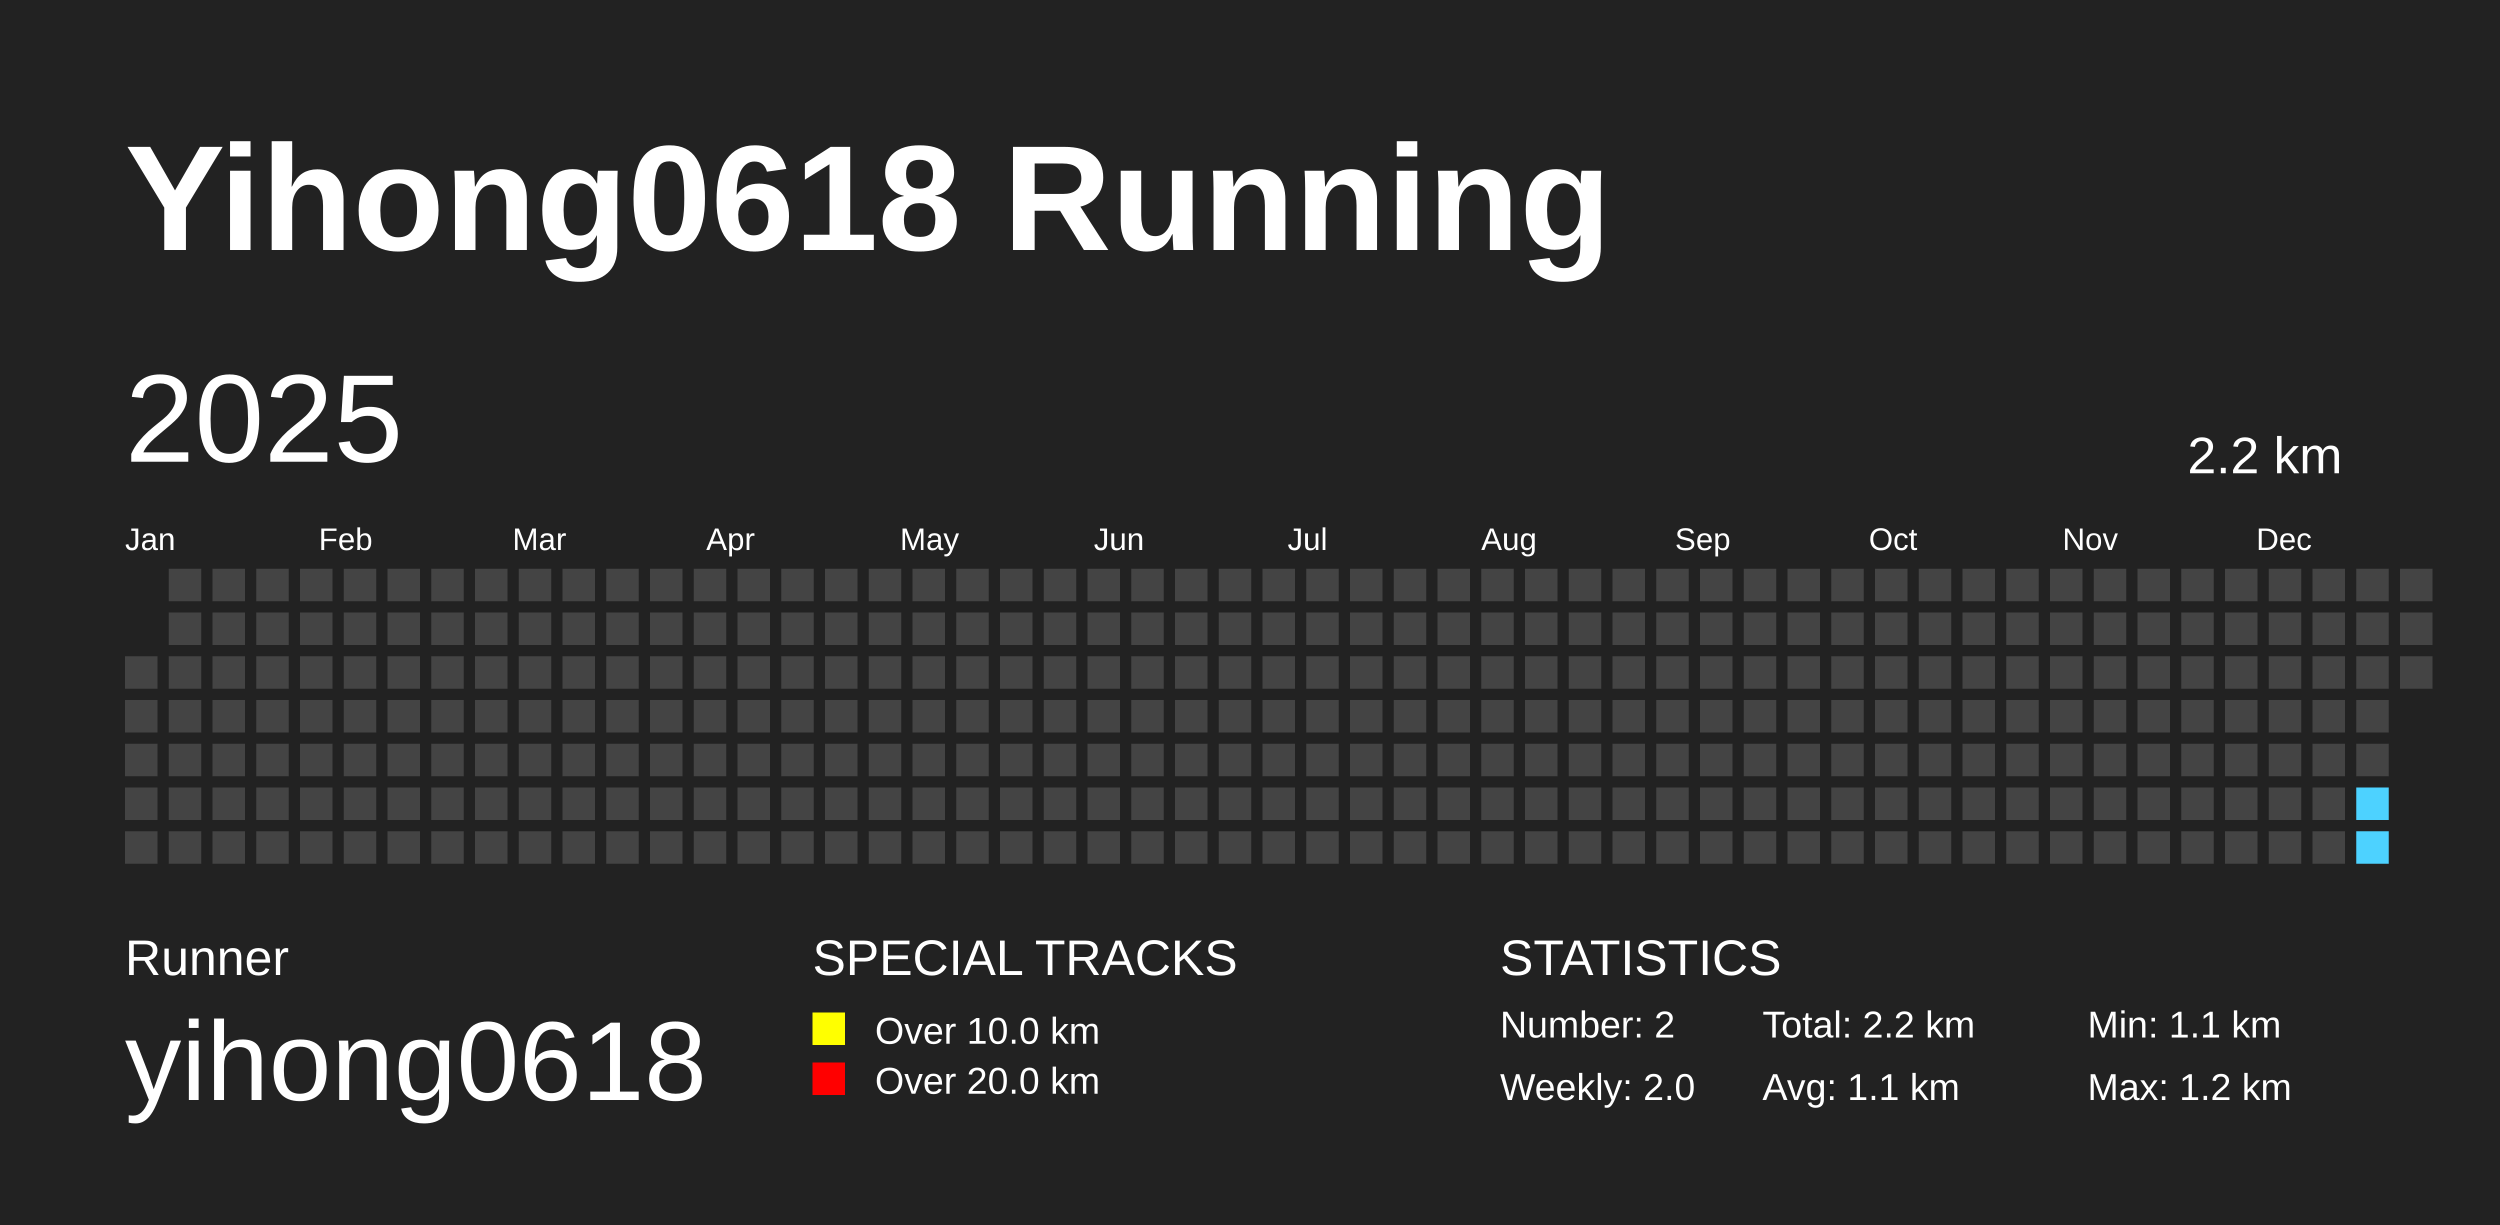
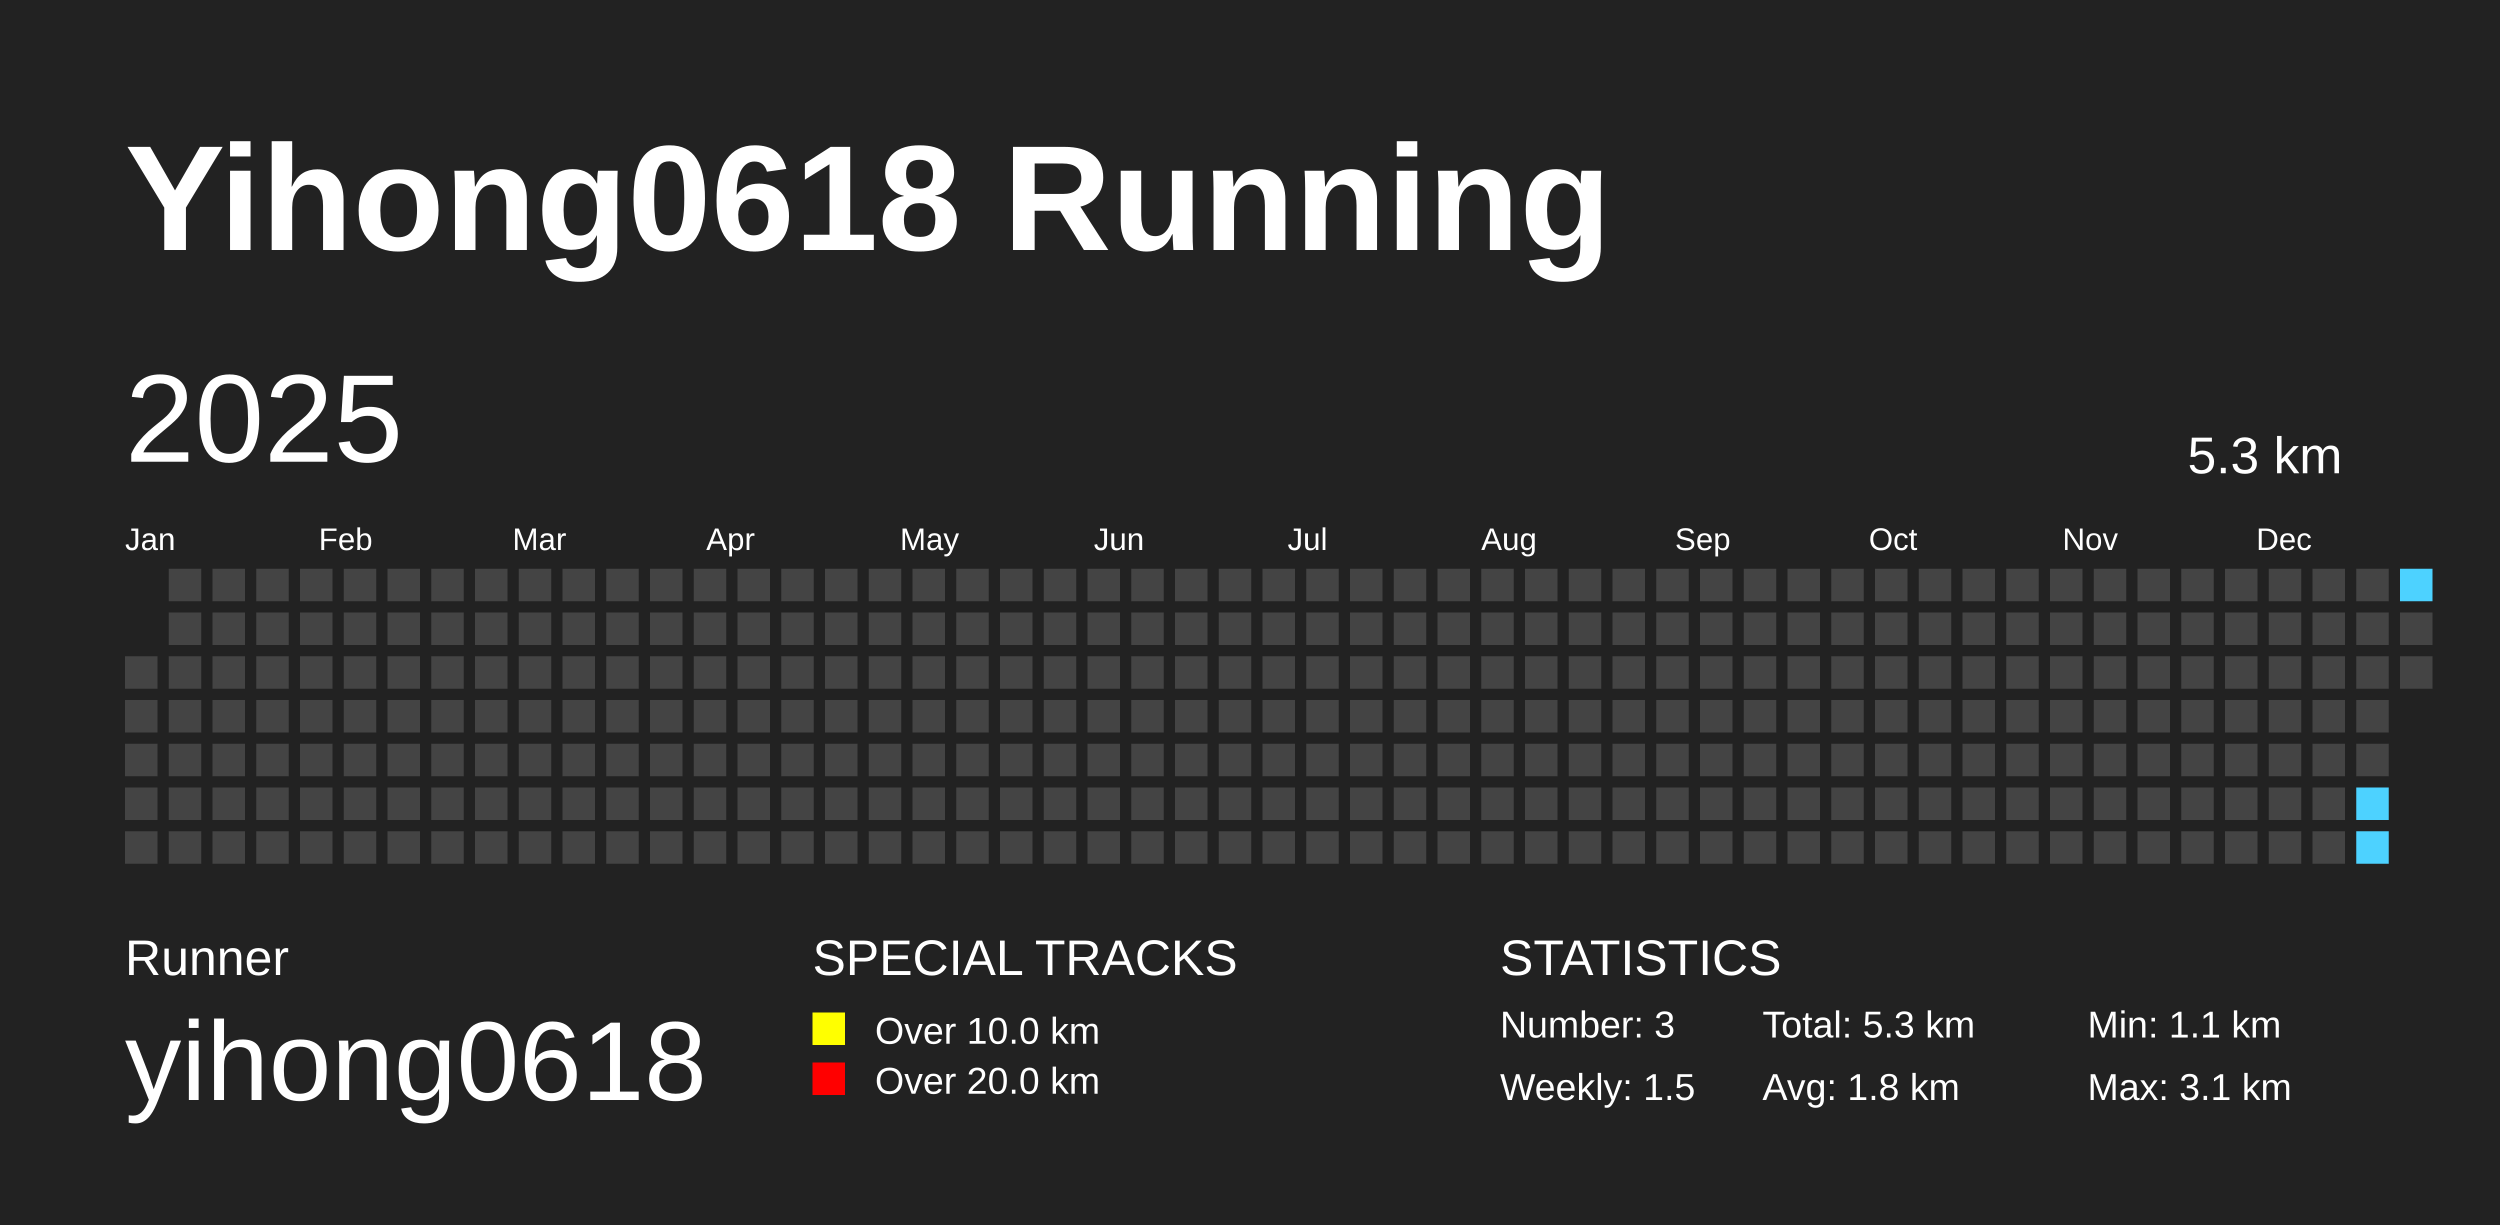
<svg xmlns="http://www.w3.org/2000/svg" baseProfile="full" height="98mm" version="1.1" viewBox="0,0,200,98" width="200mm">
  <defs />
  <rect fill="#222222" height="98" width="200" x="0" y="0" />
  <text fill="#FFFFFF" style="font-size:12px; font-family:Arial; font-weight:bold;" x="10" y="20">Yihong0618 Running</text>
  <text fill="#FFFFFF" style="font-size:4px; font-family:Arial" x="10" y="78">Runner</text>
  <text fill="#FFFFFF" style="font-size:9px; font-family:Arial" x="10" y="88">yihong0618</text>
  <text fill="#FFFFFF" style="font-size:4px; font-family:Arial" x="65" y="78">SPECIAL TRACKS</text>
  <rect fill="yellow" height="2.6" width="2.6" x="65" y="81" />
  <text fill="#FFFFFF" style="font-size:3px; font-family:Arial" x="70" y="83.5">Over 10.0 km</text>
  <rect fill="red" height="2.6" width="2.6" x="65" y="85" />
  <text fill="#FFFFFF" style="font-size:3px; font-family:Arial" x="70" y="87.5">Over 20.0 km</text>
  <text fill="#FFFFFF" style="font-size:4px; font-family:Arial" x="120" y="78">STATISTICS</text>
-   <text fill="#FFFFFF" style="font-size:3px; font-family:Arial" x="120" y="83">Number: 2</text>
-   <text fill="#FFFFFF" style="font-size:3px; font-family:Arial" x="120" y="88">Weekly: 2.0</text>
-   <text fill="#FFFFFF" style="font-size:3px; font-family:Arial" x="141" y="83">Total: 2.2 km</text>
-   <text fill="#FFFFFF" style="font-size:3px; font-family:Arial" x="141" y="88">Avg: 1.1 km</text>
+   <text fill="#FFFFFF" style="font-size:3px; font-family:Arial" x="120" y="83">Number: 3</text>
+   <text fill="#FFFFFF" style="font-size:3px; font-family:Arial" x="120" y="88">Weekly: 1.5</text>
+   <text fill="#FFFFFF" style="font-size:3px; font-family:Arial" x="141" y="83">Total: 5.3 km</text>
+   <text fill="#FFFFFF" style="font-size:3px; font-family:Arial" x="141" y="88">Avg: 1.8 km</text>
  <text fill="#FFFFFF" style="font-size:3px; font-family:Arial" x="167" y="83">Min: 1.1 km</text>
-   <text fill="#FFFFFF" style="font-size:3px; font-family:Arial" x="167" y="88">Max: 1.2 km</text>
+   <text fill="#FFFFFF" style="font-size:3px; font-family:Arial" x="167" y="88">Max: 3.1 km</text>
  <text dominant-baseline="hanging" fill="#FFFFFF" style="font-size:10.0px; font-family:Arial;" x="10" y="30">2025</text>
-   <text dominant-baseline="hanging" fill="#FFFFFF" style="font-size:4.125px; font-family:Arial;" x="175" y="35">2.2 km</text>
+   <text dominant-baseline="hanging" fill="#FFFFFF" style="font-size:4.125px; font-family:Arial;" x="175" y="35">5.3 km</text>
  <text fill="#FFFFFF" style="font-size:2.5px; font-family:Arial" x="10.0" y="44">Jan</text>
  <text fill="#FFFFFF" style="font-size:2.5px; font-family:Arial" x="25.5" y="44">Feb</text>
  <text fill="#FFFFFF" style="font-size:2.5px; font-family:Arial" x="41.0" y="44">Mar</text>
  <text fill="#FFFFFF" style="font-size:2.5px; font-family:Arial" x="56.5" y="44">Apr</text>
  <text fill="#FFFFFF" style="font-size:2.5px; font-family:Arial" x="72.0" y="44">May</text>
  <text fill="#FFFFFF" style="font-size:2.5px; font-family:Arial" x="87.5" y="44">Jun</text>
  <text fill="#FFFFFF" style="font-size:2.5px; font-family:Arial" x="103.0" y="44">Jul</text>
  <text fill="#FFFFFF" style="font-size:2.5px; font-family:Arial" x="118.5" y="44">Aug</text>
  <text fill="#FFFFFF" style="font-size:2.5px; font-family:Arial" x="134.0" y="44">Sep</text>
  <text fill="#FFFFFF" style="font-size:2.5px; font-family:Arial" x="149.5" y="44">Oct</text>
  <text fill="#FFFFFF" style="font-size:2.5px; font-family:Arial" x="165.0" y="44">Nov</text>
  <text fill="#FFFFFF" style="font-size:2.5px; font-family:Arial" x="180.5" y="44">Dec</text>
  <rect fill="#444444" height="2.6" width="2.6" x="10.0" y="52.5" />
  <rect fill="#444444" height="2.6" width="2.6" x="10.0" y="56.0" />
  <rect fill="#444444" height="2.6" width="2.6" x="10.0" y="59.5" />
  <rect fill="#444444" height="2.6" width="2.6" x="10.0" y="63.0" />
  <rect fill="#444444" height="2.6" width="2.6" x="10.0" y="66.5" />
  <rect fill="#444444" height="2.6" width="2.6" x="13.5" y="45.5" />
  <rect fill="#444444" height="2.6" width="2.6" x="13.5" y="49.0" />
  <rect fill="#444444" height="2.6" width="2.6" x="13.5" y="52.5" />
  <rect fill="#444444" height="2.6" width="2.6" x="13.5" y="56.0" />
  <rect fill="#444444" height="2.6" width="2.6" x="13.5" y="59.5" />
  <rect fill="#444444" height="2.6" width="2.6" x="13.5" y="63.0" />
  <rect fill="#444444" height="2.6" width="2.6" x="13.5" y="66.5" />
  <rect fill="#444444" height="2.6" width="2.6" x="17.0" y="45.5" />
  <rect fill="#444444" height="2.6" width="2.6" x="17.0" y="49.0" />
  <rect fill="#444444" height="2.6" width="2.6" x="17.0" y="52.5" />
  <rect fill="#444444" height="2.6" width="2.6" x="17.0" y="56.0" />
  <rect fill="#444444" height="2.6" width="2.6" x="17.0" y="59.5" />
  <rect fill="#444444" height="2.6" width="2.6" x="17.0" y="63.0" />
  <rect fill="#444444" height="2.6" width="2.6" x="17.0" y="66.5" />
  <rect fill="#444444" height="2.6" width="2.6" x="20.5" y="45.5" />
  <rect fill="#444444" height="2.6" width="2.6" x="20.5" y="49.0" />
  <rect fill="#444444" height="2.6" width="2.6" x="20.5" y="52.5" />
  <rect fill="#444444" height="2.6" width="2.6" x="20.5" y="56.0" />
  <rect fill="#444444" height="2.6" width="2.6" x="20.5" y="59.5" />
  <rect fill="#444444" height="2.6" width="2.6" x="20.5" y="63.0" />
  <rect fill="#444444" height="2.6" width="2.6" x="20.5" y="66.5" />
  <rect fill="#444444" height="2.6" width="2.6" x="24.0" y="45.5" />
  <rect fill="#444444" height="2.6" width="2.6" x="24.0" y="49.0" />
  <rect fill="#444444" height="2.6" width="2.6" x="24.0" y="52.5" />
  <rect fill="#444444" height="2.6" width="2.6" x="24.0" y="56.0" />
  <rect fill="#444444" height="2.6" width="2.6" x="24.0" y="59.5" />
  <rect fill="#444444" height="2.6" width="2.6" x="24.0" y="63.0" />
  <rect fill="#444444" height="2.6" width="2.6" x="24.0" y="66.5" />
  <rect fill="#444444" height="2.6" width="2.6" x="27.5" y="45.5" />
  <rect fill="#444444" height="2.6" width="2.6" x="27.5" y="49.0" />
  <rect fill="#444444" height="2.6" width="2.6" x="27.5" y="52.5" />
  <rect fill="#444444" height="2.6" width="2.6" x="27.5" y="56.0" />
  <rect fill="#444444" height="2.6" width="2.6" x="27.5" y="59.5" />
  <rect fill="#444444" height="2.6" width="2.6" x="27.5" y="63.0" />
  <rect fill="#444444" height="2.6" width="2.6" x="27.5" y="66.5" />
  <rect fill="#444444" height="2.6" width="2.6" x="31.0" y="45.5" />
  <rect fill="#444444" height="2.6" width="2.6" x="31.0" y="49.0" />
  <rect fill="#444444" height="2.6" width="2.6" x="31.0" y="52.5" />
  <rect fill="#444444" height="2.6" width="2.6" x="31.0" y="56.0" />
  <rect fill="#444444" height="2.6" width="2.6" x="31.0" y="59.5" />
  <rect fill="#444444" height="2.6" width="2.6" x="31.0" y="63.0" />
  <rect fill="#444444" height="2.6" width="2.6" x="31.0" y="66.5" />
  <rect fill="#444444" height="2.6" width="2.6" x="34.5" y="45.5" />
  <rect fill="#444444" height="2.6" width="2.6" x="34.5" y="49.0" />
  <rect fill="#444444" height="2.6" width="2.6" x="34.5" y="52.5" />
  <rect fill="#444444" height="2.6" width="2.6" x="34.5" y="56.0" />
  <rect fill="#444444" height="2.6" width="2.6" x="34.5" y="59.5" />
  <rect fill="#444444" height="2.6" width="2.6" x="34.5" y="63.0" />
  <rect fill="#444444" height="2.6" width="2.6" x="34.5" y="66.5" />
  <rect fill="#444444" height="2.6" width="2.6" x="38.0" y="45.5" />
  <rect fill="#444444" height="2.6" width="2.6" x="38.0" y="49.0" />
  <rect fill="#444444" height="2.6" width="2.6" x="38.0" y="52.5" />
  <rect fill="#444444" height="2.6" width="2.6" x="38.0" y="56.0" />
  <rect fill="#444444" height="2.6" width="2.6" x="38.0" y="59.5" />
  <rect fill="#444444" height="2.6" width="2.6" x="38.0" y="63.0" />
  <rect fill="#444444" height="2.6" width="2.6" x="38.0" y="66.5" />
  <rect fill="#444444" height="2.6" width="2.6" x="41.5" y="45.5" />
  <rect fill="#444444" height="2.6" width="2.6" x="41.5" y="49.0" />
  <rect fill="#444444" height="2.6" width="2.6" x="41.5" y="52.5" />
  <rect fill="#444444" height="2.6" width="2.6" x="41.5" y="56.0" />
  <rect fill="#444444" height="2.6" width="2.6" x="41.5" y="59.5" />
  <rect fill="#444444" height="2.6" width="2.6" x="41.5" y="63.0" />
  <rect fill="#444444" height="2.6" width="2.6" x="41.5" y="66.5" />
  <rect fill="#444444" height="2.6" width="2.6" x="45.0" y="45.5" />
  <rect fill="#444444" height="2.6" width="2.6" x="45.0" y="49.0" />
  <rect fill="#444444" height="2.6" width="2.6" x="45.0" y="52.5" />
  <rect fill="#444444" height="2.6" width="2.6" x="45.0" y="56.0" />
  <rect fill="#444444" height="2.6" width="2.6" x="45.0" y="59.5" />
  <rect fill="#444444" height="2.6" width="2.6" x="45.0" y="63.0" />
  <rect fill="#444444" height="2.6" width="2.6" x="45.0" y="66.5" />
  <rect fill="#444444" height="2.6" width="2.6" x="48.5" y="45.5" />
  <rect fill="#444444" height="2.6" width="2.6" x="48.5" y="49.0" />
  <rect fill="#444444" height="2.6" width="2.6" x="48.5" y="52.5" />
  <rect fill="#444444" height="2.6" width="2.6" x="48.5" y="56.0" />
  <rect fill="#444444" height="2.6" width="2.6" x="48.5" y="59.5" />
  <rect fill="#444444" height="2.6" width="2.6" x="48.5" y="63.0" />
  <rect fill="#444444" height="2.6" width="2.6" x="48.5" y="66.5" />
  <rect fill="#444444" height="2.6" width="2.6" x="52.0" y="45.5" />
  <rect fill="#444444" height="2.6" width="2.6" x="52.0" y="49.0" />
  <rect fill="#444444" height="2.6" width="2.6" x="52.0" y="52.5" />
  <rect fill="#444444" height="2.6" width="2.6" x="52.0" y="56.0" />
  <rect fill="#444444" height="2.6" width="2.6" x="52.0" y="59.5" />
  <rect fill="#444444" height="2.6" width="2.6" x="52.0" y="63.0" />
  <rect fill="#444444" height="2.6" width="2.6" x="52.0" y="66.5" />
  <rect fill="#444444" height="2.6" width="2.6" x="55.5" y="45.5" />
  <rect fill="#444444" height="2.6" width="2.6" x="55.5" y="49.0" />
  <rect fill="#444444" height="2.6" width="2.6" x="55.5" y="52.5" />
  <rect fill="#444444" height="2.6" width="2.6" x="55.5" y="56.0" />
  <rect fill="#444444" height="2.6" width="2.6" x="55.5" y="59.5" />
  <rect fill="#444444" height="2.6" width="2.6" x="55.5" y="63.0" />
  <rect fill="#444444" height="2.6" width="2.6" x="55.5" y="66.5" />
  <rect fill="#444444" height="2.6" width="2.6" x="59.0" y="45.5" />
  <rect fill="#444444" height="2.6" width="2.6" x="59.0" y="49.0" />
  <rect fill="#444444" height="2.6" width="2.6" x="59.0" y="52.5" />
  <rect fill="#444444" height="2.6" width="2.6" x="59.0" y="56.0" />
  <rect fill="#444444" height="2.6" width="2.6" x="59.0" y="59.5" />
  <rect fill="#444444" height="2.6" width="2.6" x="59.0" y="63.0" />
  <rect fill="#444444" height="2.6" width="2.6" x="59.0" y="66.5" />
  <rect fill="#444444" height="2.6" width="2.6" x="62.5" y="45.5" />
  <rect fill="#444444" height="2.6" width="2.6" x="62.5" y="49.0" />
  <rect fill="#444444" height="2.6" width="2.6" x="62.5" y="52.5" />
  <rect fill="#444444" height="2.6" width="2.6" x="62.5" y="56.0" />
  <rect fill="#444444" height="2.6" width="2.6" x="62.5" y="59.5" />
  <rect fill="#444444" height="2.6" width="2.6" x="62.5" y="63.0" />
  <rect fill="#444444" height="2.6" width="2.6" x="62.5" y="66.5" />
  <rect fill="#444444" height="2.6" width="2.6" x="66.0" y="45.5" />
  <rect fill="#444444" height="2.6" width="2.6" x="66.0" y="49.0" />
  <rect fill="#444444" height="2.6" width="2.6" x="66.0" y="52.5" />
  <rect fill="#444444" height="2.6" width="2.6" x="66.0" y="56.0" />
  <rect fill="#444444" height="2.6" width="2.6" x="66.0" y="59.5" />
  <rect fill="#444444" height="2.6" width="2.6" x="66.0" y="63.0" />
  <rect fill="#444444" height="2.6" width="2.6" x="66.0" y="66.5" />
  <rect fill="#444444" height="2.6" width="2.6" x="69.5" y="45.5" />
  <rect fill="#444444" height="2.6" width="2.6" x="69.5" y="49.0" />
  <rect fill="#444444" height="2.6" width="2.6" x="69.5" y="52.5" />
  <rect fill="#444444" height="2.6" width="2.6" x="69.5" y="56.0" />
  <rect fill="#444444" height="2.6" width="2.6" x="69.5" y="59.5" />
  <rect fill="#444444" height="2.6" width="2.6" x="69.5" y="63.0" />
  <rect fill="#444444" height="2.6" width="2.6" x="69.5" y="66.5" />
  <rect fill="#444444" height="2.6" width="2.6" x="73.0" y="45.5" />
  <rect fill="#444444" height="2.6" width="2.6" x="73.0" y="49.0" />
  <rect fill="#444444" height="2.6" width="2.6" x="73.0" y="52.5" />
  <rect fill="#444444" height="2.6" width="2.6" x="73.0" y="56.0" />
  <rect fill="#444444" height="2.6" width="2.6" x="73.0" y="59.5" />
  <rect fill="#444444" height="2.6" width="2.6" x="73.0" y="63.0" />
  <rect fill="#444444" height="2.6" width="2.6" x="73.0" y="66.5" />
  <rect fill="#444444" height="2.6" width="2.6" x="76.5" y="45.5" />
  <rect fill="#444444" height="2.6" width="2.6" x="76.5" y="49.0" />
  <rect fill="#444444" height="2.6" width="2.6" x="76.5" y="52.5" />
  <rect fill="#444444" height="2.6" width="2.6" x="76.5" y="56.0" />
  <rect fill="#444444" height="2.6" width="2.6" x="76.5" y="59.5" />
  <rect fill="#444444" height="2.6" width="2.6" x="76.5" y="63.0" />
  <rect fill="#444444" height="2.6" width="2.6" x="76.5" y="66.5" />
  <rect fill="#444444" height="2.6" width="2.6" x="80.0" y="45.5" />
  <rect fill="#444444" height="2.6" width="2.6" x="80.0" y="49.0" />
  <rect fill="#444444" height="2.6" width="2.6" x="80.0" y="52.5" />
  <rect fill="#444444" height="2.6" width="2.6" x="80.0" y="56.0" />
  <rect fill="#444444" height="2.6" width="2.6" x="80.0" y="59.5" />
  <rect fill="#444444" height="2.6" width="2.6" x="80.0" y="63.0" />
  <rect fill="#444444" height="2.6" width="2.6" x="80.0" y="66.5" />
  <rect fill="#444444" height="2.6" width="2.6" x="83.5" y="45.5" />
  <rect fill="#444444" height="2.6" width="2.6" x="83.5" y="49.0" />
  <rect fill="#444444" height="2.6" width="2.6" x="83.5" y="52.5" />
  <rect fill="#444444" height="2.6" width="2.6" x="83.5" y="56.0" />
  <rect fill="#444444" height="2.6" width="2.6" x="83.5" y="59.5" />
  <rect fill="#444444" height="2.6" width="2.6" x="83.5" y="63.0" />
  <rect fill="#444444" height="2.6" width="2.6" x="83.5" y="66.5" />
  <rect fill="#444444" height="2.6" width="2.6" x="87.0" y="45.5" />
  <rect fill="#444444" height="2.6" width="2.6" x="87.0" y="49.0" />
  <rect fill="#444444" height="2.6" width="2.6" x="87.0" y="52.5" />
  <rect fill="#444444" height="2.6" width="2.6" x="87.0" y="56.0" />
  <rect fill="#444444" height="2.6" width="2.6" x="87.0" y="59.5" />
  <rect fill="#444444" height="2.6" width="2.6" x="87.0" y="63.0" />
  <rect fill="#444444" height="2.6" width="2.6" x="87.0" y="66.5" />
  <rect fill="#444444" height="2.6" width="2.6" x="90.5" y="45.5" />
  <rect fill="#444444" height="2.6" width="2.6" x="90.5" y="49.0" />
  <rect fill="#444444" height="2.6" width="2.6" x="90.5" y="52.5" />
  <rect fill="#444444" height="2.6" width="2.6" x="90.5" y="56.0" />
  <rect fill="#444444" height="2.6" width="2.6" x="90.5" y="59.5" />
  <rect fill="#444444" height="2.6" width="2.6" x="90.5" y="63.0" />
  <rect fill="#444444" height="2.6" width="2.6" x="90.5" y="66.5" />
  <rect fill="#444444" height="2.6" width="2.6" x="94.0" y="45.5" />
  <rect fill="#444444" height="2.6" width="2.6" x="94.0" y="49.0" />
  <rect fill="#444444" height="2.6" width="2.6" x="94.0" y="52.5" />
  <rect fill="#444444" height="2.6" width="2.6" x="94.0" y="56.0" />
  <rect fill="#444444" height="2.6" width="2.6" x="94.0" y="59.5" />
  <rect fill="#444444" height="2.6" width="2.6" x="94.0" y="63.0" />
  <rect fill="#444444" height="2.6" width="2.6" x="94.0" y="66.5" />
  <rect fill="#444444" height="2.6" width="2.6" x="97.5" y="45.5" />
  <rect fill="#444444" height="2.6" width="2.6" x="97.5" y="49.0" />
  <rect fill="#444444" height="2.6" width="2.6" x="97.5" y="52.5" />
  <rect fill="#444444" height="2.6" width="2.6" x="97.5" y="56.0" />
  <rect fill="#444444" height="2.6" width="2.6" x="97.5" y="59.5" />
  <rect fill="#444444" height="2.6" width="2.6" x="97.5" y="63.0" />
  <rect fill="#444444" height="2.6" width="2.6" x="97.5" y="66.5" />
  <rect fill="#444444" height="2.6" width="2.6" x="101.0" y="45.5" />
  <rect fill="#444444" height="2.6" width="2.6" x="101.0" y="49.0" />
  <rect fill="#444444" height="2.6" width="2.6" x="101.0" y="52.5" />
  <rect fill="#444444" height="2.6" width="2.6" x="101.0" y="56.0" />
  <rect fill="#444444" height="2.6" width="2.6" x="101.0" y="59.5" />
  <rect fill="#444444" height="2.6" width="2.6" x="101.0" y="63.0" />
  <rect fill="#444444" height="2.6" width="2.6" x="101.0" y="66.5" />
  <rect fill="#444444" height="2.6" width="2.6" x="104.5" y="45.5" />
  <rect fill="#444444" height="2.6" width="2.6" x="104.5" y="49.0" />
  <rect fill="#444444" height="2.6" width="2.6" x="104.5" y="52.5" />
  <rect fill="#444444" height="2.6" width="2.6" x="104.5" y="56.0" />
  <rect fill="#444444" height="2.6" width="2.6" x="104.5" y="59.5" />
  <rect fill="#444444" height="2.6" width="2.6" x="104.5" y="63.0" />
  <rect fill="#444444" height="2.6" width="2.6" x="104.5" y="66.5" />
  <rect fill="#444444" height="2.6" width="2.6" x="108.0" y="45.5" />
  <rect fill="#444444" height="2.6" width="2.6" x="108.0" y="49.0" />
  <rect fill="#444444" height="2.6" width="2.6" x="108.0" y="52.5" />
  <rect fill="#444444" height="2.6" width="2.6" x="108.0" y="56.0" />
  <rect fill="#444444" height="2.6" width="2.6" x="108.0" y="59.5" />
  <rect fill="#444444" height="2.6" width="2.6" x="108.0" y="63.0" />
  <rect fill="#444444" height="2.6" width="2.6" x="108.0" y="66.5" />
  <rect fill="#444444" height="2.6" width="2.6" x="111.5" y="45.5" />
  <rect fill="#444444" height="2.6" width="2.6" x="111.5" y="49.0" />
  <rect fill="#444444" height="2.6" width="2.6" x="111.5" y="52.5" />
  <rect fill="#444444" height="2.6" width="2.6" x="111.5" y="56.0" />
  <rect fill="#444444" height="2.6" width="2.6" x="111.5" y="59.5" />
  <rect fill="#444444" height="2.6" width="2.6" x="111.5" y="63.0" />
  <rect fill="#444444" height="2.6" width="2.6" x="111.5" y="66.5" />
  <rect fill="#444444" height="2.6" width="2.6" x="115.0" y="45.5" />
  <rect fill="#444444" height="2.6" width="2.6" x="115.0" y="49.0" />
  <rect fill="#444444" height="2.6" width="2.6" x="115.0" y="52.5" />
  <rect fill="#444444" height="2.6" width="2.6" x="115.0" y="56.0" />
  <rect fill="#444444" height="2.6" width="2.6" x="115.0" y="59.5" />
  <rect fill="#444444" height="2.6" width="2.6" x="115.0" y="63.0" />
  <rect fill="#444444" height="2.6" width="2.6" x="115.0" y="66.5" />
  <rect fill="#444444" height="2.6" width="2.6" x="118.5" y="45.5" />
  <rect fill="#444444" height="2.6" width="2.6" x="118.5" y="49.0" />
  <rect fill="#444444" height="2.6" width="2.6" x="118.5" y="52.5" />
  <rect fill="#444444" height="2.6" width="2.6" x="118.5" y="56.0" />
  <rect fill="#444444" height="2.6" width="2.6" x="118.5" y="59.5" />
  <rect fill="#444444" height="2.6" width="2.6" x="118.5" y="63.0" />
  <rect fill="#444444" height="2.6" width="2.6" x="118.5" y="66.5" />
  <rect fill="#444444" height="2.6" width="2.6" x="122.0" y="45.5" />
  <rect fill="#444444" height="2.6" width="2.6" x="122.0" y="49.0" />
  <rect fill="#444444" height="2.6" width="2.6" x="122.0" y="52.5" />
  <rect fill="#444444" height="2.6" width="2.6" x="122.0" y="56.0" />
  <rect fill="#444444" height="2.6" width="2.6" x="122.0" y="59.5" />
  <rect fill="#444444" height="2.6" width="2.6" x="122.0" y="63.0" />
  <rect fill="#444444" height="2.6" width="2.6" x="122.0" y="66.5" />
  <rect fill="#444444" height="2.6" width="2.6" x="125.5" y="45.5" />
  <rect fill="#444444" height="2.6" width="2.6" x="125.5" y="49.0" />
  <rect fill="#444444" height="2.6" width="2.6" x="125.5" y="52.5" />
  <rect fill="#444444" height="2.6" width="2.6" x="125.5" y="56.0" />
  <rect fill="#444444" height="2.6" width="2.6" x="125.5" y="59.5" />
  <rect fill="#444444" height="2.6" width="2.6" x="125.5" y="63.0" />
  <rect fill="#444444" height="2.6" width="2.6" x="125.5" y="66.5" />
  <rect fill="#444444" height="2.6" width="2.6" x="129.0" y="45.5" />
  <rect fill="#444444" height="2.6" width="2.6" x="129.0" y="49.0" />
  <rect fill="#444444" height="2.6" width="2.6" x="129.0" y="52.5" />
  <rect fill="#444444" height="2.6" width="2.6" x="129.0" y="56.0" />
  <rect fill="#444444" height="2.6" width="2.6" x="129.0" y="59.5" />
  <rect fill="#444444" height="2.6" width="2.6" x="129.0" y="63.0" />
  <rect fill="#444444" height="2.6" width="2.6" x="129.0" y="66.5" />
  <rect fill="#444444" height="2.6" width="2.6" x="132.5" y="45.5" />
  <rect fill="#444444" height="2.6" width="2.6" x="132.5" y="49.0" />
  <rect fill="#444444" height="2.6" width="2.6" x="132.5" y="52.5" />
  <rect fill="#444444" height="2.6" width="2.6" x="132.5" y="56.0" />
  <rect fill="#444444" height="2.6" width="2.6" x="132.5" y="59.5" />
  <rect fill="#444444" height="2.6" width="2.6" x="132.5" y="63.0" />
  <rect fill="#444444" height="2.6" width="2.6" x="132.5" y="66.5" />
  <rect fill="#444444" height="2.6" width="2.6" x="136.0" y="45.5" />
  <rect fill="#444444" height="2.6" width="2.6" x="136.0" y="49.0" />
  <rect fill="#444444" height="2.6" width="2.6" x="136.0" y="52.5" />
  <rect fill="#444444" height="2.6" width="2.6" x="136.0" y="56.0" />
  <rect fill="#444444" height="2.6" width="2.6" x="136.0" y="59.5" />
  <rect fill="#444444" height="2.6" width="2.6" x="136.0" y="63.0" />
  <rect fill="#444444" height="2.6" width="2.6" x="136.0" y="66.5" />
  <rect fill="#444444" height="2.6" width="2.6" x="139.5" y="45.5" />
  <rect fill="#444444" height="2.6" width="2.6" x="139.5" y="49.0" />
  <rect fill="#444444" height="2.6" width="2.6" x="139.5" y="52.5" />
  <rect fill="#444444" height="2.6" width="2.6" x="139.5" y="56.0" />
  <rect fill="#444444" height="2.6" width="2.6" x="139.5" y="59.5" />
  <rect fill="#444444" height="2.6" width="2.6" x="139.5" y="63.0" />
  <rect fill="#444444" height="2.6" width="2.6" x="139.5" y="66.5" />
  <rect fill="#444444" height="2.6" width="2.6" x="143.0" y="45.5" />
  <rect fill="#444444" height="2.6" width="2.6" x="143.0" y="49.0" />
  <rect fill="#444444" height="2.6" width="2.6" x="143.0" y="52.5" />
  <rect fill="#444444" height="2.6" width="2.6" x="143.0" y="56.0" />
  <rect fill="#444444" height="2.6" width="2.6" x="143.0" y="59.5" />
  <rect fill="#444444" height="2.6" width="2.6" x="143.0" y="63.0" />
  <rect fill="#444444" height="2.6" width="2.6" x="143.0" y="66.5" />
  <rect fill="#444444" height="2.6" width="2.6" x="146.5" y="45.5" />
  <rect fill="#444444" height="2.6" width="2.6" x="146.5" y="49.0" />
  <rect fill="#444444" height="2.6" width="2.6" x="146.5" y="52.5" />
  <rect fill="#444444" height="2.6" width="2.6" x="146.5" y="56.0" />
  <rect fill="#444444" height="2.6" width="2.6" x="146.5" y="59.5" />
  <rect fill="#444444" height="2.6" width="2.6" x="146.5" y="63.0" />
  <rect fill="#444444" height="2.6" width="2.6" x="146.5" y="66.5" />
  <rect fill="#444444" height="2.6" width="2.6" x="150.0" y="45.5" />
  <rect fill="#444444" height="2.6" width="2.6" x="150.0" y="49.0" />
  <rect fill="#444444" height="2.6" width="2.6" x="150.0" y="52.5" />
  <rect fill="#444444" height="2.6" width="2.6" x="150.0" y="56.0" />
  <rect fill="#444444" height="2.6" width="2.6" x="150.0" y="59.5" />
  <rect fill="#444444" height="2.6" width="2.6" x="150.0" y="63.0" />
  <rect fill="#444444" height="2.6" width="2.6" x="150.0" y="66.5" />
  <rect fill="#444444" height="2.6" width="2.6" x="153.5" y="45.5" />
  <rect fill="#444444" height="2.6" width="2.6" x="153.5" y="49.0" />
  <rect fill="#444444" height="2.6" width="2.6" x="153.5" y="52.5" />
  <rect fill="#444444" height="2.6" width="2.6" x="153.5" y="56.0" />
  <rect fill="#444444" height="2.6" width="2.6" x="153.5" y="59.5" />
  <rect fill="#444444" height="2.6" width="2.6" x="153.5" y="63.0" />
  <rect fill="#444444" height="2.6" width="2.6" x="153.5" y="66.5" />
  <rect fill="#444444" height="2.6" width="2.6" x="157.0" y="45.5" />
  <rect fill="#444444" height="2.6" width="2.6" x="157.0" y="49.0" />
  <rect fill="#444444" height="2.6" width="2.6" x="157.0" y="52.5" />
  <rect fill="#444444" height="2.6" width="2.6" x="157.0" y="56.0" />
  <rect fill="#444444" height="2.6" width="2.6" x="157.0" y="59.5" />
  <rect fill="#444444" height="2.6" width="2.6" x="157.0" y="63.0" />
  <rect fill="#444444" height="2.6" width="2.6" x="157.0" y="66.5" />
  <rect fill="#444444" height="2.6" width="2.6" x="160.5" y="45.5" />
  <rect fill="#444444" height="2.6" width="2.6" x="160.5" y="49.0" />
  <rect fill="#444444" height="2.6" width="2.6" x="160.5" y="52.5" />
  <rect fill="#444444" height="2.6" width="2.6" x="160.5" y="56.0" />
  <rect fill="#444444" height="2.6" width="2.6" x="160.5" y="59.5" />
  <rect fill="#444444" height="2.6" width="2.6" x="160.5" y="63.0" />
  <rect fill="#444444" height="2.6" width="2.6" x="160.5" y="66.5" />
  <rect fill="#444444" height="2.6" width="2.6" x="164.0" y="45.5" />
  <rect fill="#444444" height="2.6" width="2.6" x="164.0" y="49.0" />
  <rect fill="#444444" height="2.6" width="2.6" x="164.0" y="52.5" />
  <rect fill="#444444" height="2.6" width="2.6" x="164.0" y="56.0" />
  <rect fill="#444444" height="2.6" width="2.6" x="164.0" y="59.5" />
  <rect fill="#444444" height="2.6" width="2.6" x="164.0" y="63.0" />
  <rect fill="#444444" height="2.6" width="2.6" x="164.0" y="66.5" />
  <rect fill="#444444" height="2.6" width="2.6" x="167.5" y="45.5" />
  <rect fill="#444444" height="2.6" width="2.6" x="167.5" y="49.0" />
  <rect fill="#444444" height="2.6" width="2.6" x="167.5" y="52.5" />
  <rect fill="#444444" height="2.6" width="2.6" x="167.5" y="56.0" />
  <rect fill="#444444" height="2.6" width="2.6" x="167.5" y="59.5" />
  <rect fill="#444444" height="2.6" width="2.6" x="167.5" y="63.0" />
  <rect fill="#444444" height="2.6" width="2.6" x="167.5" y="66.5" />
  <rect fill="#444444" height="2.6" width="2.6" x="171.0" y="45.5" />
  <rect fill="#444444" height="2.6" width="2.6" x="171.0" y="49.0" />
  <rect fill="#444444" height="2.6" width="2.6" x="171.0" y="52.5" />
  <rect fill="#444444" height="2.6" width="2.6" x="171.0" y="56.0" />
  <rect fill="#444444" height="2.6" width="2.6" x="171.0" y="59.5" />
  <rect fill="#444444" height="2.6" width="2.6" x="171.0" y="63.0" />
  <rect fill="#444444" height="2.6" width="2.6" x="171.0" y="66.5" />
  <rect fill="#444444" height="2.6" width="2.6" x="174.5" y="45.5" />
  <rect fill="#444444" height="2.6" width="2.6" x="174.5" y="49.0" />
  <rect fill="#444444" height="2.6" width="2.6" x="174.5" y="52.5" />
  <rect fill="#444444" height="2.6" width="2.6" x="174.5" y="56.0" />
  <rect fill="#444444" height="2.6" width="2.6" x="174.5" y="59.5" />
  <rect fill="#444444" height="2.6" width="2.6" x="174.5" y="63.0" />
  <rect fill="#444444" height="2.6" width="2.6" x="174.5" y="66.5" />
  <rect fill="#444444" height="2.6" width="2.6" x="178.0" y="45.5" />
  <rect fill="#444444" height="2.6" width="2.6" x="178.0" y="49.0" />
  <rect fill="#444444" height="2.6" width="2.6" x="178.0" y="52.5" />
  <rect fill="#444444" height="2.6" width="2.6" x="178.0" y="56.0" />
  <rect fill="#444444" height="2.6" width="2.6" x="178.0" y="59.5" />
  <rect fill="#444444" height="2.6" width="2.6" x="178.0" y="63.0" />
  <rect fill="#444444" height="2.6" width="2.6" x="178.0" y="66.5" />
  <rect fill="#444444" height="2.6" width="2.6" x="181.5" y="45.5" />
  <rect fill="#444444" height="2.6" width="2.6" x="181.5" y="49.0" />
  <rect fill="#444444" height="2.6" width="2.6" x="181.5" y="52.5" />
  <rect fill="#444444" height="2.6" width="2.6" x="181.5" y="56.0" />
  <rect fill="#444444" height="2.6" width="2.6" x="181.5" y="59.5" />
  <rect fill="#444444" height="2.6" width="2.6" x="181.5" y="63.0" />
  <rect fill="#444444" height="2.6" width="2.6" x="181.5" y="66.5" />
  <rect fill="#444444" height="2.6" width="2.6" x="185.0" y="45.5" />
  <rect fill="#444444" height="2.6" width="2.6" x="185.0" y="49.0" />
  <rect fill="#444444" height="2.6" width="2.6" x="185.0" y="52.5" />
  <rect fill="#444444" height="2.6" width="2.6" x="185.0" y="56.0" />
  <rect fill="#444444" height="2.6" width="2.6" x="185.0" y="59.5" />
  <rect fill="#444444" height="2.6" width="2.6" x="185.0" y="63.0" />
  <rect fill="#444444" height="2.6" width="2.6" x="185.0" y="66.5" />
  <rect fill="#444444" height="2.6" width="2.6" x="188.5" y="45.5" />
  <rect fill="#444444" height="2.6" width="2.6" x="188.5" y="49.0" />
  <rect fill="#444444" height="2.6" width="2.6" x="188.5" y="52.5" />
  <rect fill="#444444" height="2.6" width="2.6" x="188.5" y="56.0" />
  <rect fill="#444444" height="2.6" width="2.6" x="188.5" y="59.5" />
  <rect fill="#4DD2FF" height="2.6" width="2.6" x="188.5" y="63.0" />
  <rect fill="#4DD2FF" height="2.6" width="2.6" x="188.5" y="66.5" />
-   <rect fill="#444444" height="2.6" width="2.6" x="192.0" y="45.5" />
+   <rect fill="#4DD2FF" height="2.6" width="2.6" x="192.0" y="45.5" />
  <rect fill="#444444" height="2.6" width="2.6" x="192.0" y="49.0" />
  <rect fill="#444444" height="2.6" width="2.6" x="192.0" y="52.5" />
</svg>
